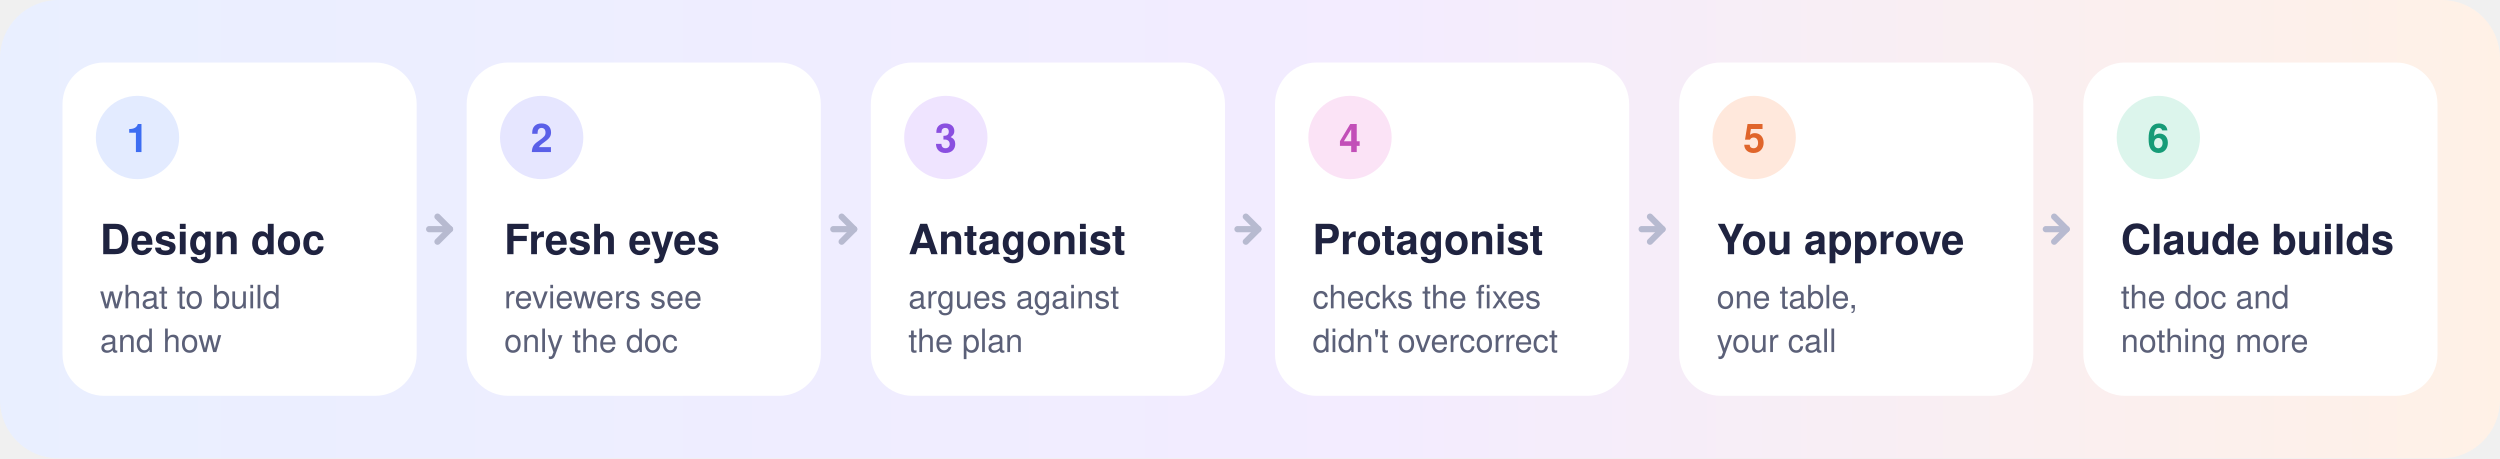
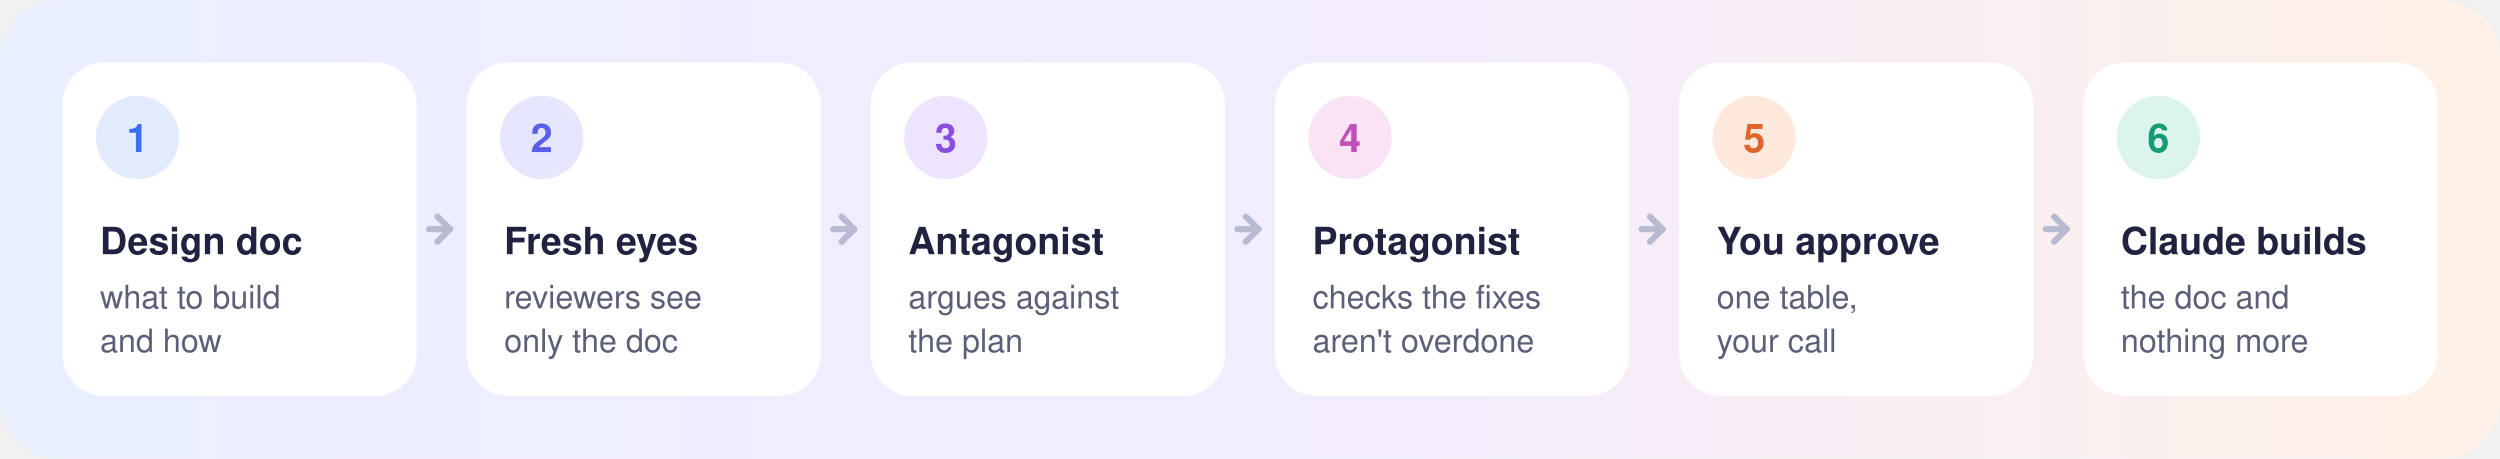
<svg xmlns="http://www.w3.org/2000/svg" width="1200" height="220" viewBox="0 0 1200 220" role="img" aria-labelledby="t">
  <defs>
    <linearGradient id="bg" x1="0" y1="0" x2="1" y2="0">
      <stop offset="0" stop-color="#e9efff" />
      <stop offset="0.55" stop-color="#f3ecff" />
      <stop offset="1" stop-color="#fff1e6" />
    </linearGradient>
  </defs>
  <rect width="1200" height="220" rx="28" fill="url(#bg)" />
  <g>
    <rect x="30" y="30" width="170" height="160" rx="20" fill="#ffffff" />
    <circle cx="66" cy="66" r="20" fill="#e3ebff" />
    <text x="66" y="73" text-anchor="middle" font-family="-apple-system, BlinkMacSystemFont, 'Segoe UI', Helvetica, Arial, sans-serif" font-size="19" font-weight="700" fill="#3d6df2">1</text>
-     <text x="48" y="122" font-family="-apple-system, BlinkMacSystemFont, 'Segoe UI', Helvetica, Arial, sans-serif" font-size="20" font-weight="600" fill="#1f2340">Design doc</text>
+     <text x="48" y="122" font-family="-apple-system, BlinkMacSystemFont, 'Segoe UI', Helvetica, Arial, sans-serif" font-size="18" font-weight="600" fill="#1f2340">Design doc</text>
    <text x="48" y="148" font-family="-apple-system, BlinkMacSystemFont, 'Segoe UI', Helvetica, Arial, sans-serif" font-size="15.5" fill="#5b6078">what to build</text>
    <text x="48" y="169" font-family="-apple-system, BlinkMacSystemFont, 'Segoe UI', Helvetica, Arial, sans-serif" font-size="15.5" fill="#5b6078">and how</text>
  </g>
  <path d="M206 110 H216" stroke="#b7bad0" stroke-width="3" stroke-linecap="round" />
  <path d="M210 104 L216 110 L210 116" stroke="#b7bad0" stroke-width="3" fill="none" stroke-linecap="round" stroke-linejoin="round" />
  <g>
    <rect x="224" y="30" width="170" height="160" rx="20" fill="#ffffff" />
    <circle cx="260" cy="66" r="20" fill="#e6e6ff" />
    <text x="260" y="73" text-anchor="middle" font-family="-apple-system, BlinkMacSystemFont, 'Segoe UI', Helvetica, Arial, sans-serif" font-size="19" font-weight="700" fill="#5a5fe8">2</text>
-     <text x="242" y="122" font-family="-apple-system, BlinkMacSystemFont, 'Segoe UI', Helvetica, Arial, sans-serif" font-size="20" font-weight="600" fill="#1f2340">Fresh eyes</text>
+     <text x="242" y="122" font-family="-apple-system, BlinkMacSystemFont, 'Segoe UI', Helvetica, Arial, sans-serif" font-size="18" font-weight="600" fill="#1f2340">Fresh eyes</text>
    <text x="242" y="148" font-family="-apple-system, BlinkMacSystemFont, 'Segoe UI', Helvetica, Arial, sans-serif" font-size="15.5" fill="#5b6078">reviewers see</text>
    <text x="242" y="169" font-family="-apple-system, BlinkMacSystemFont, 'Segoe UI', Helvetica, Arial, sans-serif" font-size="15.5" fill="#5b6078">only the doc</text>
  </g>
  <path d="M400 110 H410" stroke="#b7bad0" stroke-width="3" stroke-linecap="round" />
  <path d="M404 104 L410 110 L404 116" stroke="#b7bad0" stroke-width="3" fill="none" stroke-linecap="round" stroke-linejoin="round" />
  <g>
    <rect x="418" y="30" width="170" height="160" rx="20" fill="#ffffff" />
    <circle cx="454" cy="66" r="20" fill="#efe4ff" />
    <text x="454" y="73" text-anchor="middle" font-family="-apple-system, BlinkMacSystemFont, 'Segoe UI', Helvetica, Arial, sans-serif" font-size="19" font-weight="700" fill="#8a4fe0">3</text>
-     <text x="436" y="122" font-family="-apple-system, BlinkMacSystemFont, 'Segoe UI', Helvetica, Arial, sans-serif" font-size="20" font-weight="600" fill="#1f2340">Antagonist</text>
+     <text x="436" y="122" font-family="-apple-system, BlinkMacSystemFont, 'Segoe UI', Helvetica, Arial, sans-serif" font-size="18" font-weight="600" fill="#1f2340">Antagonist</text>
    <text x="436" y="148" font-family="-apple-system, BlinkMacSystemFont, 'Segoe UI', Helvetica, Arial, sans-serif" font-size="15.5" fill="#5b6078">argues against</text>
    <text x="436" y="169" font-family="-apple-system, BlinkMacSystemFont, 'Segoe UI', Helvetica, Arial, sans-serif" font-size="15.5" fill="#5b6078">the plan</text>
  </g>
  <path d="M594 110 H604" stroke="#b7bad0" stroke-width="3" stroke-linecap="round" />
  <path d="M598 104 L604 110 L598 116" stroke="#b7bad0" stroke-width="3" fill="none" stroke-linecap="round" stroke-linejoin="round" />
  <g>
    <rect x="612" y="30" width="170" height="160" rx="20" fill="#ffffff" />
    <circle cx="648" cy="66" r="20" fill="#fbe3f6" />
    <text x="648" y="73" text-anchor="middle" font-family="-apple-system, BlinkMacSystemFont, 'Segoe UI', Helvetica, Arial, sans-serif" font-size="19" font-weight="700" fill="#c24fb8">4</text>
-     <text x="630" y="122" font-family="-apple-system, BlinkMacSystemFont, 'Segoe UI', Helvetica, Arial, sans-serif" font-size="20" font-weight="600" fill="#1f2340">Protagonist</text>
+     <text x="630" y="122" font-family="-apple-system, BlinkMacSystemFont, 'Segoe UI', Helvetica, Arial, sans-serif" font-size="18" font-weight="600" fill="#1f2340">Protagonist</text>
    <text x="630" y="148" font-family="-apple-system, BlinkMacSystemFont, 'Segoe UI', Helvetica, Arial, sans-serif" font-size="15.5" fill="#5b6078">checks the fixes</text>
-     <text x="630" y="169" font-family="-apple-system, BlinkMacSystemFont, 'Segoe UI', Helvetica, Arial, sans-serif" font-size="15.5" fill="#5b6078">didn't overcorrect</text>
+     <text x="630" y="169" font-family="-apple-system, BlinkMacSystemFont, 'Segoe UI', Helvetica, Arial, sans-serif" font-size="15.5" fill="#5b6078">aren't overdone</text>
  </g>
  <path d="M788 110 H798" stroke="#b7bad0" stroke-width="3" stroke-linecap="round" />
  <path d="M792 104 L798 110 L792 116" stroke="#b7bad0" stroke-width="3" fill="none" stroke-linecap="round" stroke-linejoin="round" />
  <g>
    <rect x="806" y="30" width="170" height="160" rx="20" fill="#ffffff" />
    <circle cx="842" cy="66" r="20" fill="#ffe8dc" />
    <text x="842" y="73" text-anchor="middle" font-family="-apple-system, BlinkMacSystemFont, 'Segoe UI', Helvetica, Arial, sans-serif" font-size="19" font-weight="700" fill="#e0652b">5</text>
-     <text x="824" y="122" font-family="-apple-system, BlinkMacSystemFont, 'Segoe UI', Helvetica, Arial, sans-serif" font-size="20" font-weight="600" fill="#1f2340">You approve</text>
+     <text x="824" y="122" font-family="-apple-system, BlinkMacSystemFont, 'Segoe UI', Helvetica, Arial, sans-serif" font-size="18" font-weight="600" fill="#1f2340">You approve</text>
    <text x="824" y="148" font-family="-apple-system, BlinkMacSystemFont, 'Segoe UI', Helvetica, Arial, sans-serif" font-size="15.5" fill="#5b6078">one table,</text>
    <text x="824" y="169" font-family="-apple-system, BlinkMacSystemFont, 'Segoe UI', Helvetica, Arial, sans-serif" font-size="15.5" fill="#5b6078">your call</text>
  </g>
  <path d="M982 110 H992" stroke="#b7bad0" stroke-width="3" stroke-linecap="round" />
  <path d="M986 104 L992 110 L986 116" stroke="#b7bad0" stroke-width="3" fill="none" stroke-linecap="round" stroke-linejoin="round" />
  <g>
    <rect x="1000" y="30" width="170" height="160" rx="20" fill="#ffffff" />
    <circle cx="1036" cy="66" r="20" fill="#dcf5ec" />
    <text x="1036" y="73" text-anchor="middle" font-family="-apple-system, BlinkMacSystemFont, 'Segoe UI', Helvetica, Arial, sans-serif" font-size="19" font-weight="700" fill="#169b77">6</text>
-     <text x="1018" y="122" font-family="-apple-system, BlinkMacSystemFont, 'Segoe UI', Helvetica, Arial, sans-serif" font-size="20" font-weight="600" fill="#1f2340">Claude builds</text>
+     <text x="1018" y="122" font-family="-apple-system, BlinkMacSystemFont, 'Segoe UI', Helvetica, Arial, sans-serif" font-size="18" font-weight="600" fill="#1f2340">Claude builds</text>
    <text x="1018" y="148" font-family="-apple-system, BlinkMacSystemFont, 'Segoe UI', Helvetica, Arial, sans-serif" font-size="15.5" fill="#5b6078">the doc and</text>
    <text x="1018" y="169" font-family="-apple-system, BlinkMacSystemFont, 'Segoe UI', Helvetica, Arial, sans-serif" font-size="15.5" fill="#5b6078">nothing more</text>
  </g>
</svg>
